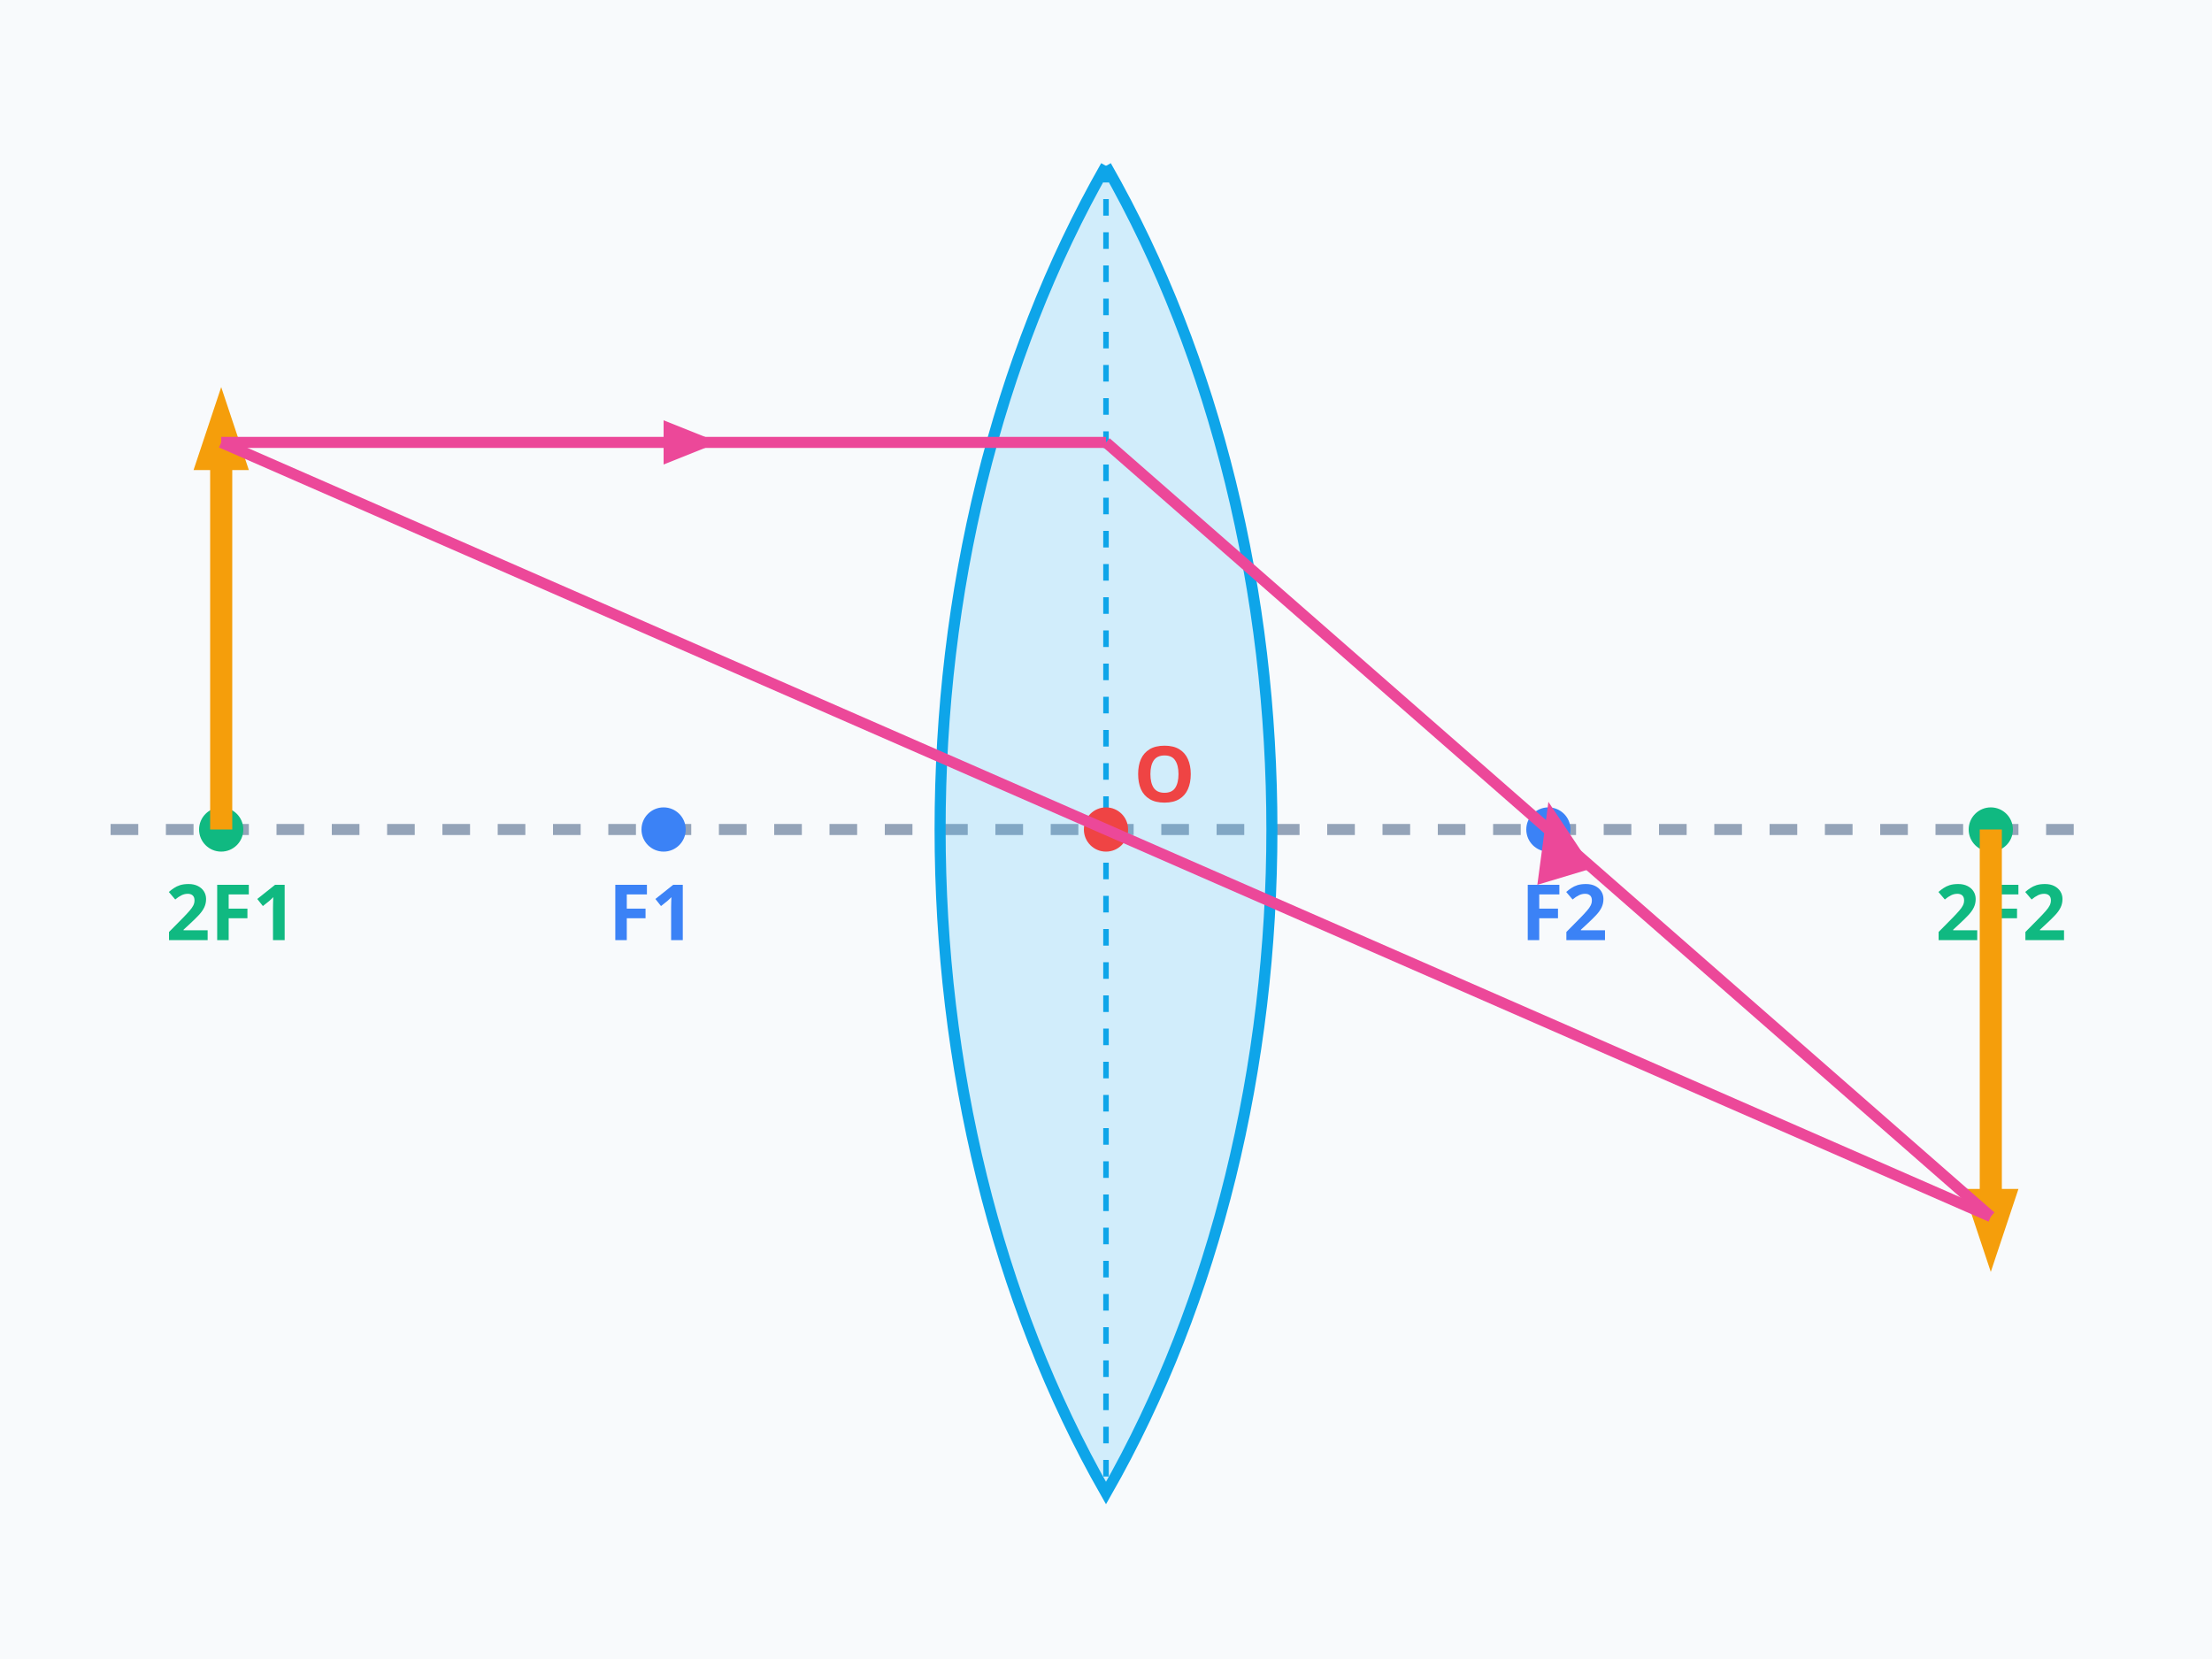
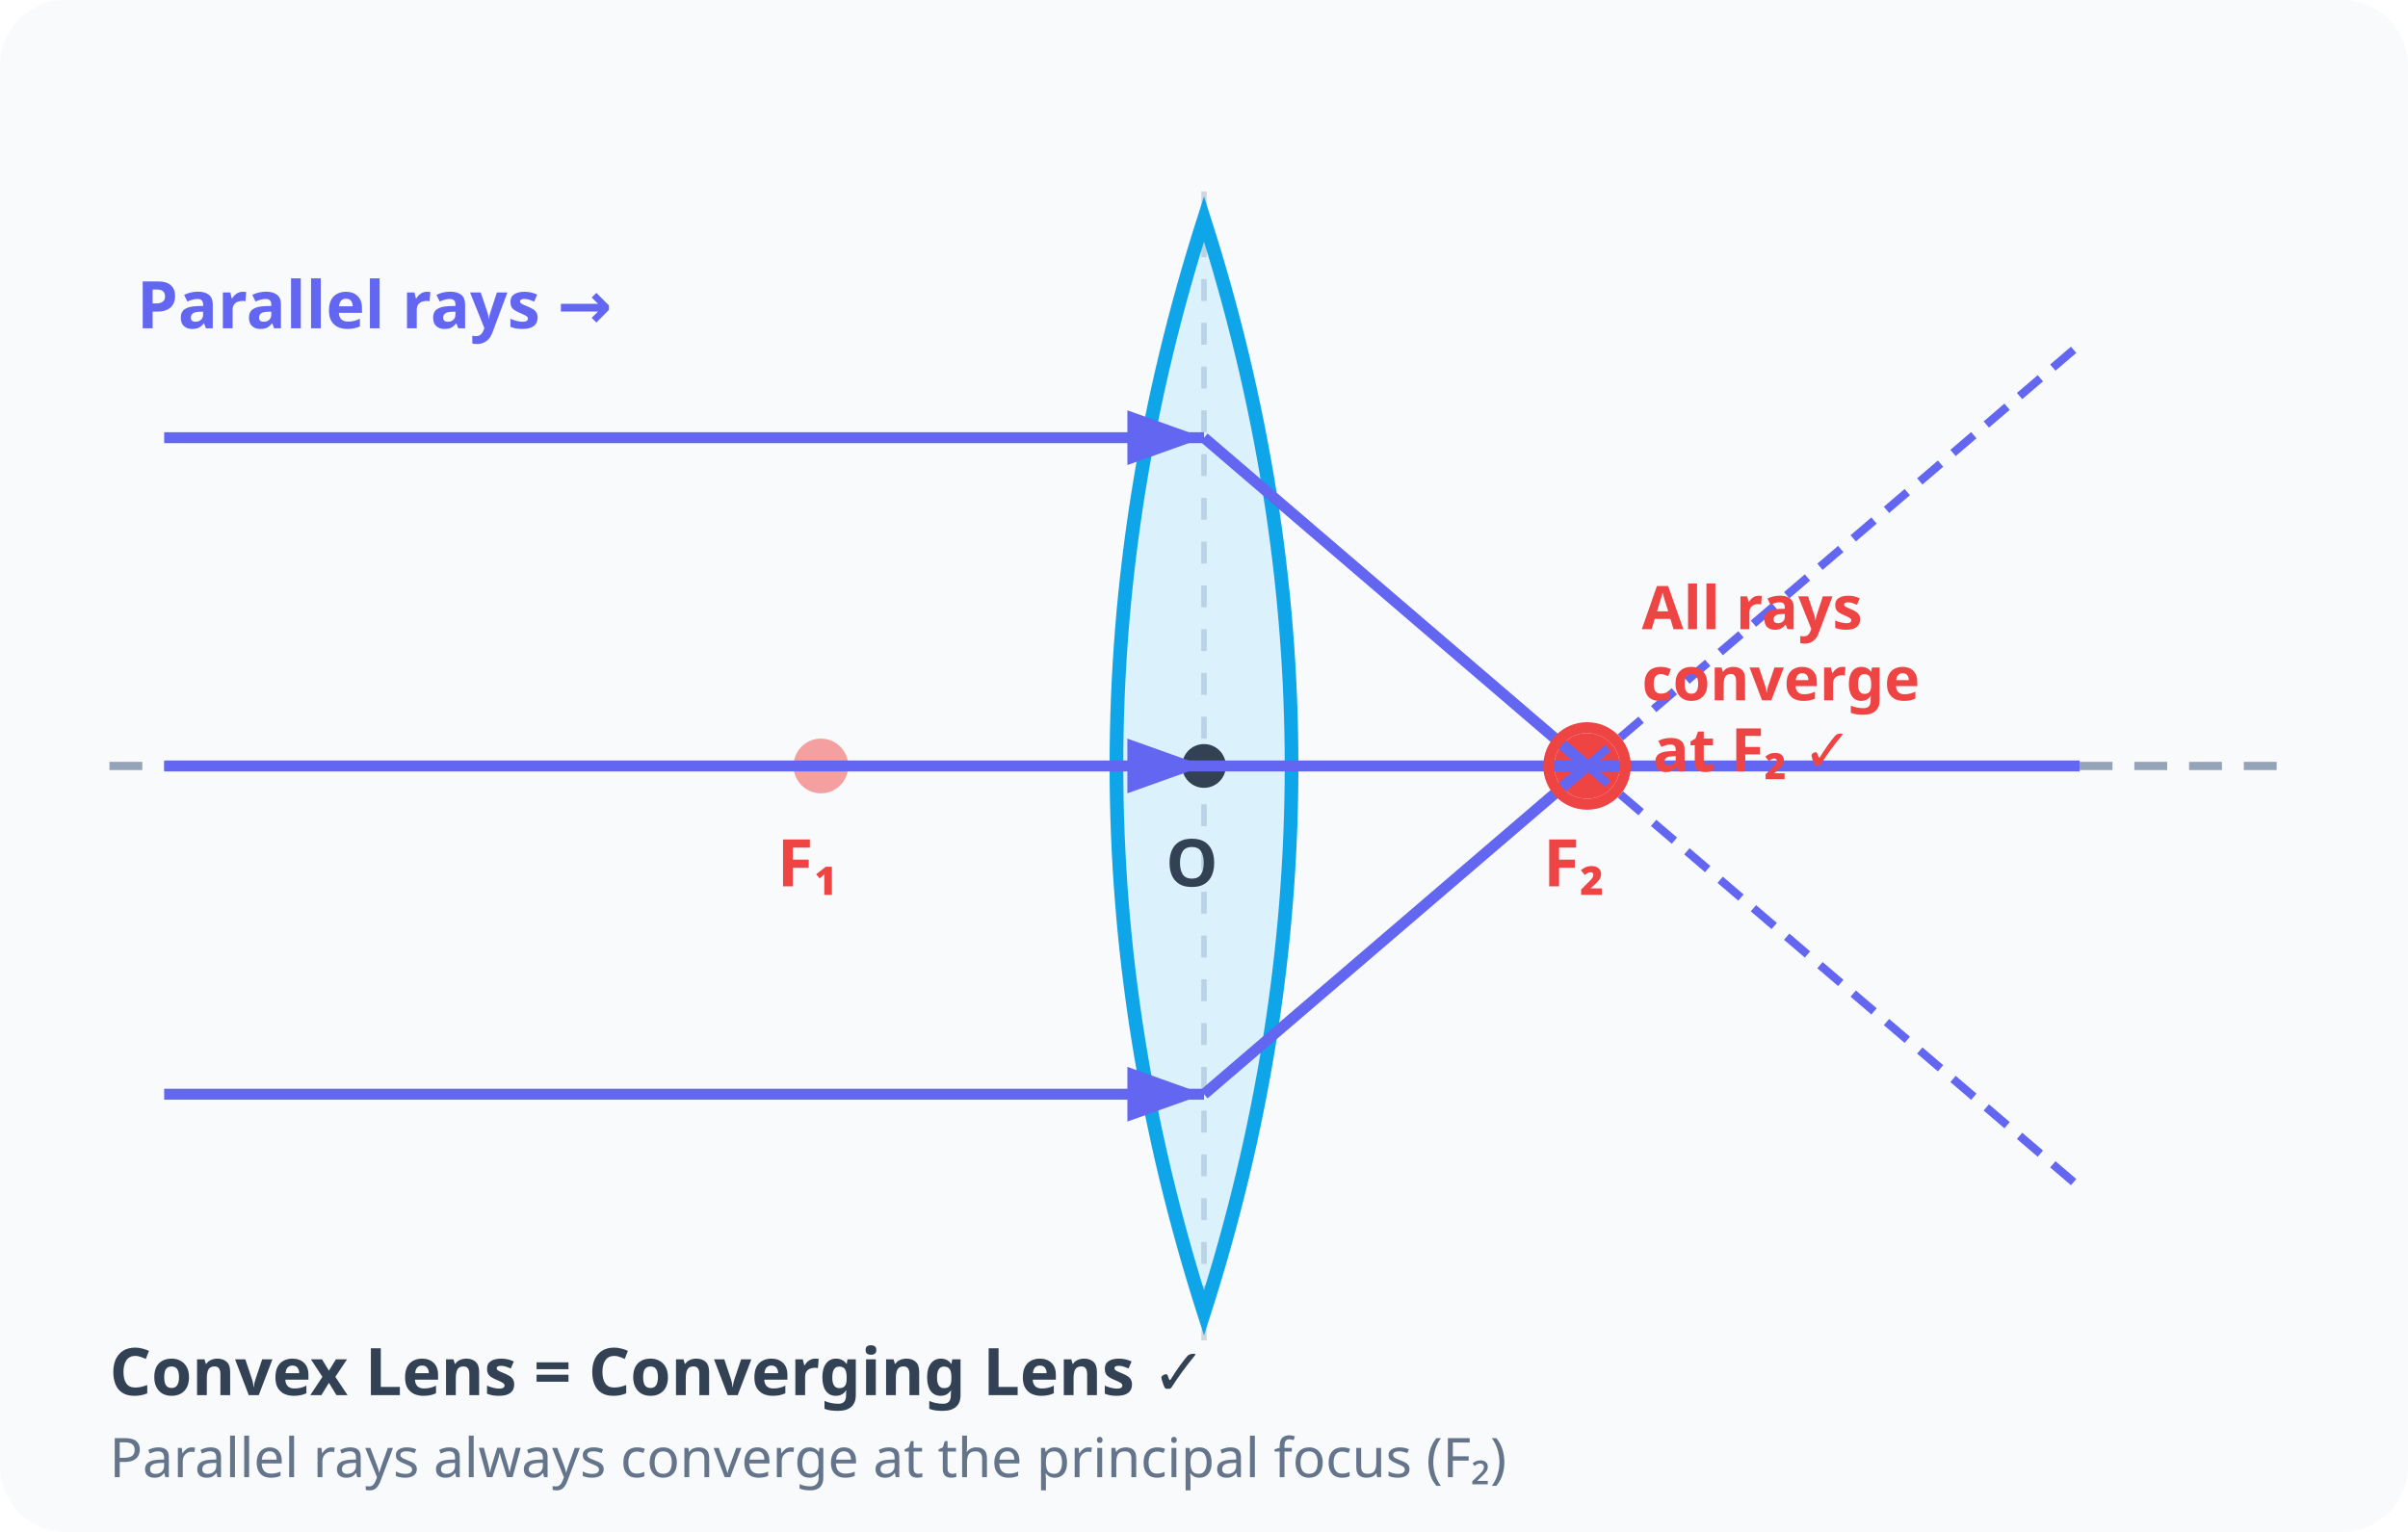
- <svg xmlns="http://www.w3.org/2000/svg" width="400" height="300" viewBox="0 0 400 300">
-   <rect width="400" height="300" fill="#f8fafc" />
-   <line x1="20" y1="150" x2="380" y2="150" stroke="#94a3b8" stroke-width="2" stroke-dasharray="5,5" />
-   <path d="M 200 30 C 240 100 240 200 200 270 C 160 200 160 100 200 30" fill="rgba(56, 189, 248, 0.2)" stroke="#0ea5e9" stroke-width="2" />
-   <line x1="200" y1="30" x2="200" y2="270" stroke="#0ea5e9" stroke-width="1" stroke-dasharray="3,3" />
-   <circle cx="200" cy="150" r="4" fill="#ef4444" />
-   <text x="205" y="145" font-family="sans-serif" font-size="14" font-weight="bold" fill="#ef4444">O</text>
-   <circle cx="120" cy="150" r="4" fill="#3b82f6" />
-   <text x="110" y="170" font-family="sans-serif" font-size="14" font-weight="bold" fill="#3b82f6">F1</text>
-   <circle cx="40" cy="150" r="4" fill="#10b981" />
-   <text x="30" y="170" font-family="sans-serif" font-size="14" font-weight="bold" fill="#10b981">2F1</text>
-   <circle cx="280" cy="150" r="4" fill="#3b82f6" />
-   <text x="275" y="170" font-family="sans-serif" font-size="14" font-weight="bold" fill="#3b82f6">F2</text>
-   <circle cx="360" cy="150" r="4" fill="#10b981" />
-   <text x="350" y="170" font-family="sans-serif" font-size="14" font-weight="bold" fill="#10b981">2F2</text>
-   <line x1="40" y1="150" x2="40" y2="80" stroke="#f59e0b" stroke-width="4" />
-   <polygon points="40,70 35,85 45,85" fill="#f59e0b" />
-   <line x1="360" y1="150" x2="360" y2="220" stroke="#f59e0b" stroke-width="4" />
-   <polygon points="360,230 355,215 365,215" fill="#f59e0b" />
-   <line x1="40" y1="80" x2="200" y2="80" stroke="#ec4899" stroke-width="2" />
-   <polygon points="120,76 130,80 120,84" fill="#ec4899" />
-   <line x1="200" y1="80" x2="360" y2="220" stroke="#ec4899" stroke-width="2" />
-   <polygon points="280,145 288,157 278,160" fill="#ec4899" />
-   <line x1="40" y1="80" x2="360" y2="220" stroke="#ec4899" stroke-width="2" />
+ <svg xmlns="http://www.w3.org/2000/svg" width="440" height="280" viewBox="0 0 440 280">
+   <rect width="440" height="280" fill="#f8fafc" rx="12" />
+   <line x1="20" y1="140" x2="420" y2="140" stroke="#94a3b8" stroke-width="1.5" stroke-dasharray="6,4" />
+   <line x1="220" y1="35" x2="220" y2="245" stroke="#94a3b8" stroke-width="1" stroke-dasharray="4,4" opacity="0.4" />
+   <path d="M 220 40 Q 188 140 220 240 Q 252 140 220 40 Z" fill="rgba(56,189,248,0.15)" stroke="#0ea5e9" stroke-width="2.5" />
+   <circle cx="150" cy="140" r="5" fill="#ef4444" opacity="0.5" />
+   <text x="142" y="162" font-family="sans-serif" font-size="12" font-weight="bold" fill="#ef4444">F₁</text>
+   <circle cx="220" cy="140" r="4" fill="#334155" />
+   <text x="213" y="162" font-family="sans-serif" font-size="12" font-weight="bold" fill="#334155">O</text>
+   <circle cx="290" cy="140" r="6" fill="#ef4444" />
+   <text x="282" y="162" font-family="sans-serif" font-size="12" font-weight="bold" fill="#ef4444">F₂</text>
+   <line x1="30" y1="80" x2="220" y2="80" stroke="#6366f1" stroke-width="2" />
+   <polygon points="220,80 206,75 206,85" fill="#6366f1" />
+   <line x1="30" y1="140" x2="220" y2="140" stroke="#6366f1" stroke-width="2" />
+   <polygon points="220,140 206,135 206,145" fill="#6366f1" />
+   <line x1="30" y1="200" x2="220" y2="200" stroke="#6366f1" stroke-width="2" />
+   <polygon points="220,200 206,195 206,205" fill="#6366f1" />
+   <line x1="220" y1="80" x2="290" y2="140" stroke="#6366f1" stroke-width="2" />
+   <line x1="290" y1="140" x2="380" y2="217" stroke="#6366f1" stroke-width="1.5" stroke-dasharray="5,3" />
+   <line x1="220" y1="140" x2="380" y2="140" stroke="#6366f1" stroke-width="2" />
+   <line x1="220" y1="200" x2="290" y2="140" stroke="#6366f1" stroke-width="2" />
+   <line x1="290" y1="140" x2="380" y2="63" stroke="#6366f1" stroke-width="1.5" stroke-dasharray="5,3" />
+   <circle cx="290" cy="140" r="7" fill="none" stroke="#ef4444" stroke-width="2" />
+   <text x="25" y="60" font-family="sans-serif" font-size="12" font-weight="bold" fill="#6366f1">Parallel rays →</text>
+   <text x="300" y="115" font-family="sans-serif" font-size="11" font-weight="bold" fill="#ef4444">All rays</text>
+   <text x="300" y="128" font-family="sans-serif" font-size="11" font-weight="bold" fill="#ef4444">converge</text>
+   <text x="302" y="141" font-family="sans-serif" font-size="11" font-weight="bold" fill="#ef4444">at F₂ ✓</text>
+   <text x="20" y="255" font-family="sans-serif" font-size="12" font-weight="bold" fill="#334155">Convex Lens = Converging Lens ✓</text>
+   <text x="20" y="270" font-family="sans-serif" font-size="10" fill="#64748b">Parallel rays always converge at the principal focus (F₂)</text>
</svg>
